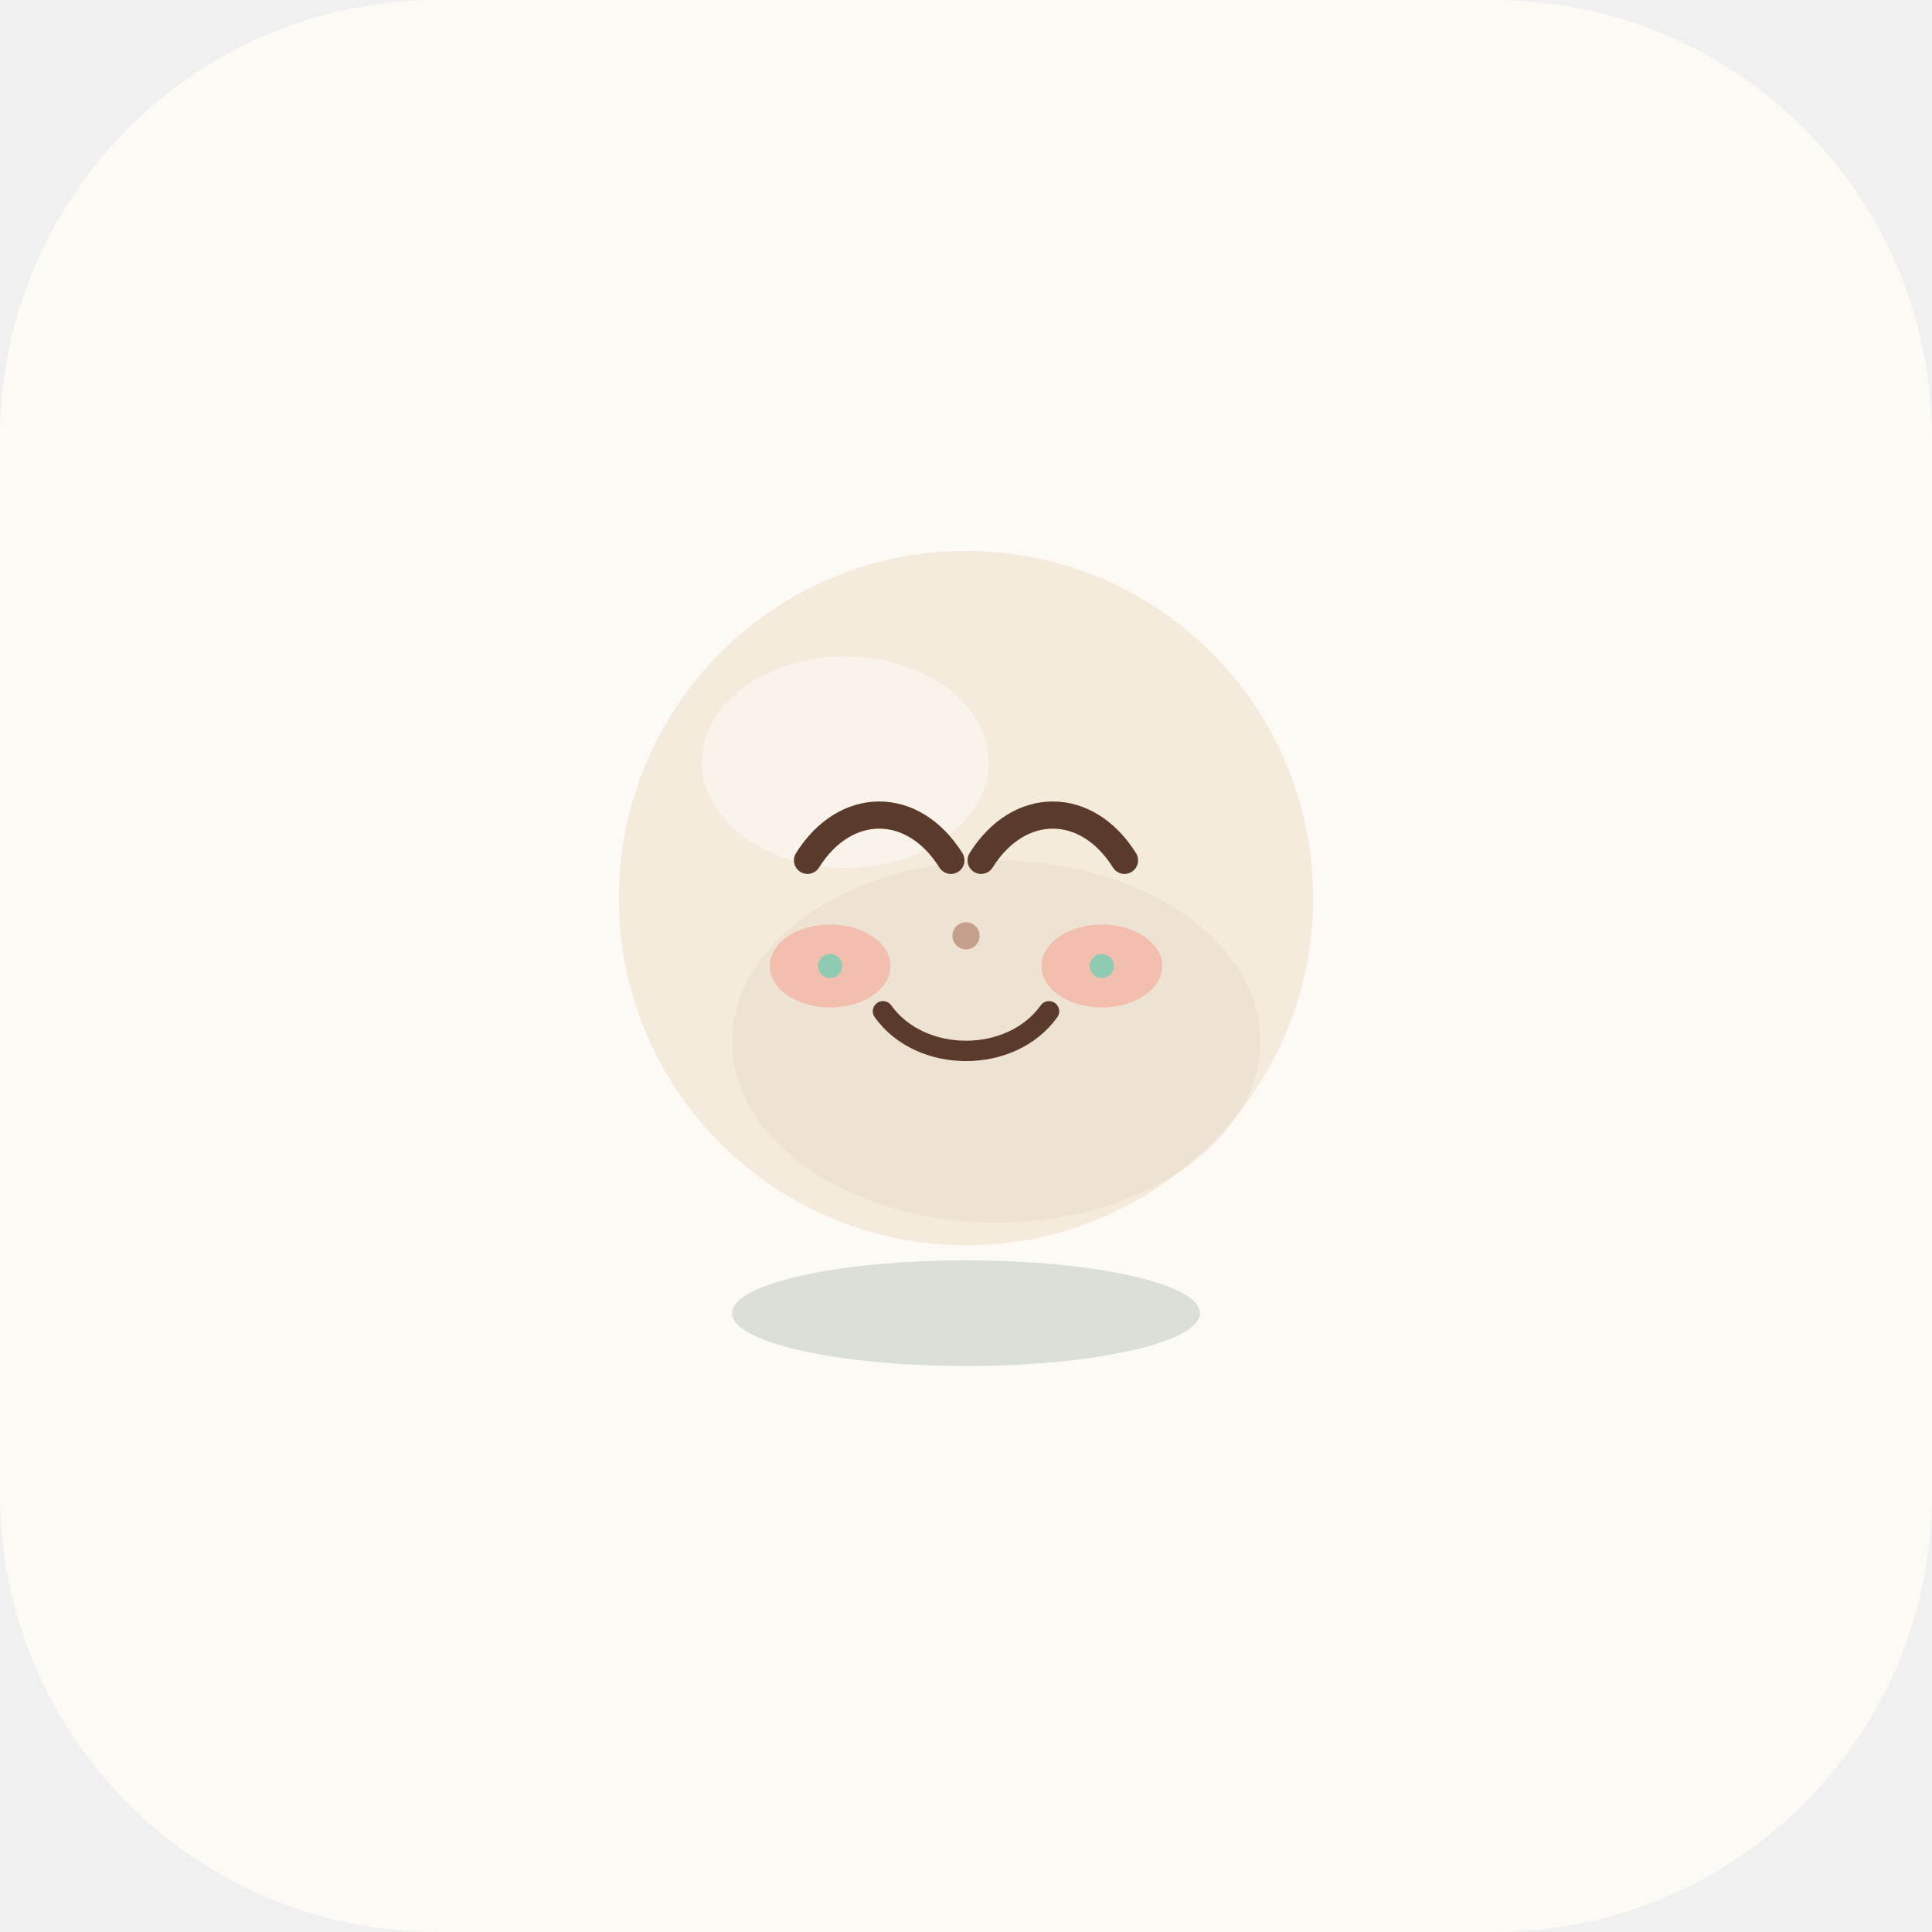
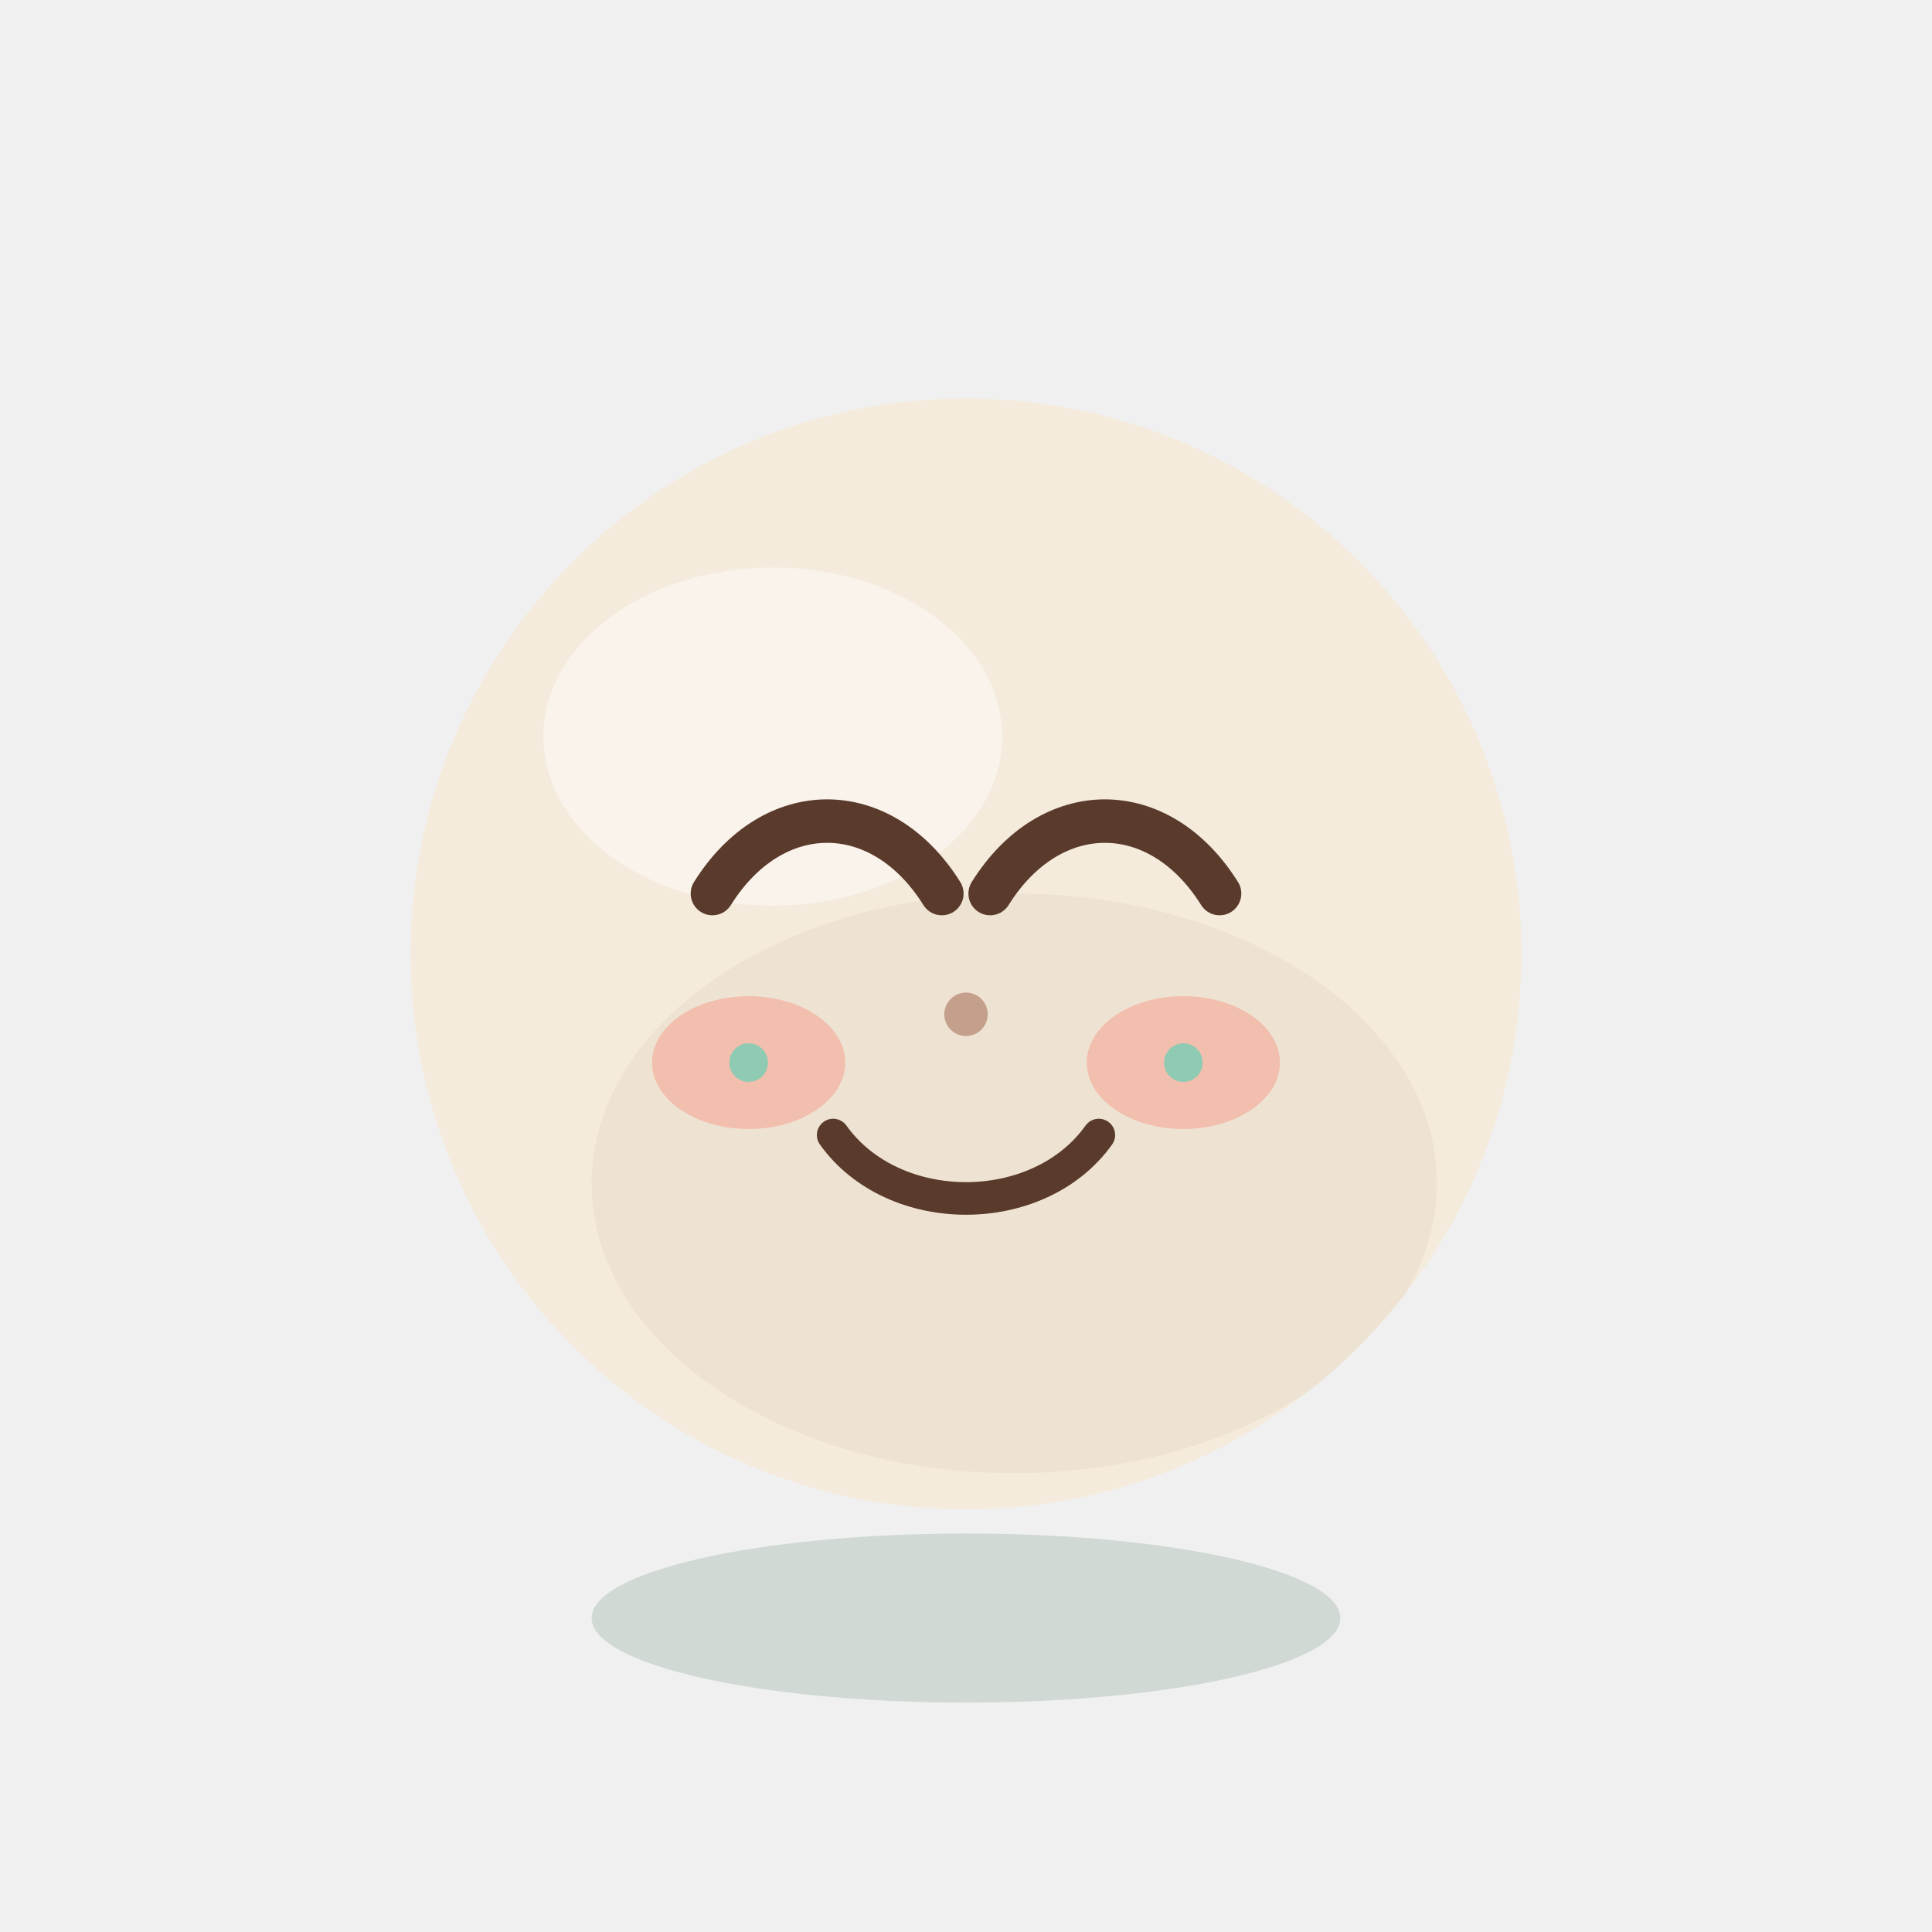
- <svg xmlns="http://www.w3.org/2000/svg" viewBox="0 0 512 512" role="img" aria-label="Airia">
-   <rect width="512" height="512" rx="116" fill="#FDF9F5" />
-   <g transform="translate(96 80)">
-     <ellipse cx="160" cy="268" rx="62" ry="14" fill="#5E876F" opacity="0.22" />
+ <svg xmlns="http://www.w3.org/2000/svg" width="320" height="320" viewBox="0 0 320 320" role="img" aria-label="Airia — fase Estável">
+   <defs>
+     <clipPath id="ball-stable">
+       <circle cx="160" cy="158" r="92" />
+     </clipPath>
+   </defs>
+   <ellipse cx="160" cy="268" rx="62" ry="14" fill="#5E876F" opacity="0.22" />
+   <g transform="rotate(0 160 160)">
    <circle cx="160" cy="158" r="92" fill="#F4EBDD" />
-     <ellipse cx="168" cy="196" rx="70" ry="48" fill="#E2D3BE" opacity="0.35" />
-     <ellipse cx="128" cy="122" rx="38" ry="28" fill="#FFFFFF" opacity="0.42" />
+     <g clip-path="url(#ball-stable)">
+       <ellipse cx="168" cy="196" rx="70" ry="48" fill="#E2D3BE" opacity="0.35" />
+       <ellipse cx="128" cy="122" rx="38" ry="28" fill="#FFFFFF" opacity="0.42" />
+     </g>
    <ellipse cx="124" cy="176" rx="16" ry="11" fill="#F3B7A8" opacity="0.85" />
    <ellipse cx="196" cy="176" rx="16" ry="11" fill="#F3B7A8" opacity="0.85" />
    <circle cx="124" cy="176" r="3.2" fill="#8FCBB3" />
    <circle cx="196" cy="176" r="3.2" fill="#8FCBB3" />
    <path d="M118 148c10-16 28-16 38 0" stroke="#5A3A2A" stroke-width="7.2" stroke-linecap="round" fill="none" />
    <path d="M164 148c10-16 28-16 38 0" stroke="#5A3A2A" stroke-width="7.2" stroke-linecap="round" fill="none" />
    <circle cx="160" cy="168" r="3.6" fill="#C4A08C" />
    <path d="M138 188c10 14 34 14 44 0" stroke="#5A3A2A" stroke-width="5.4" stroke-linecap="round" fill="none" />
  </g>
</svg>
